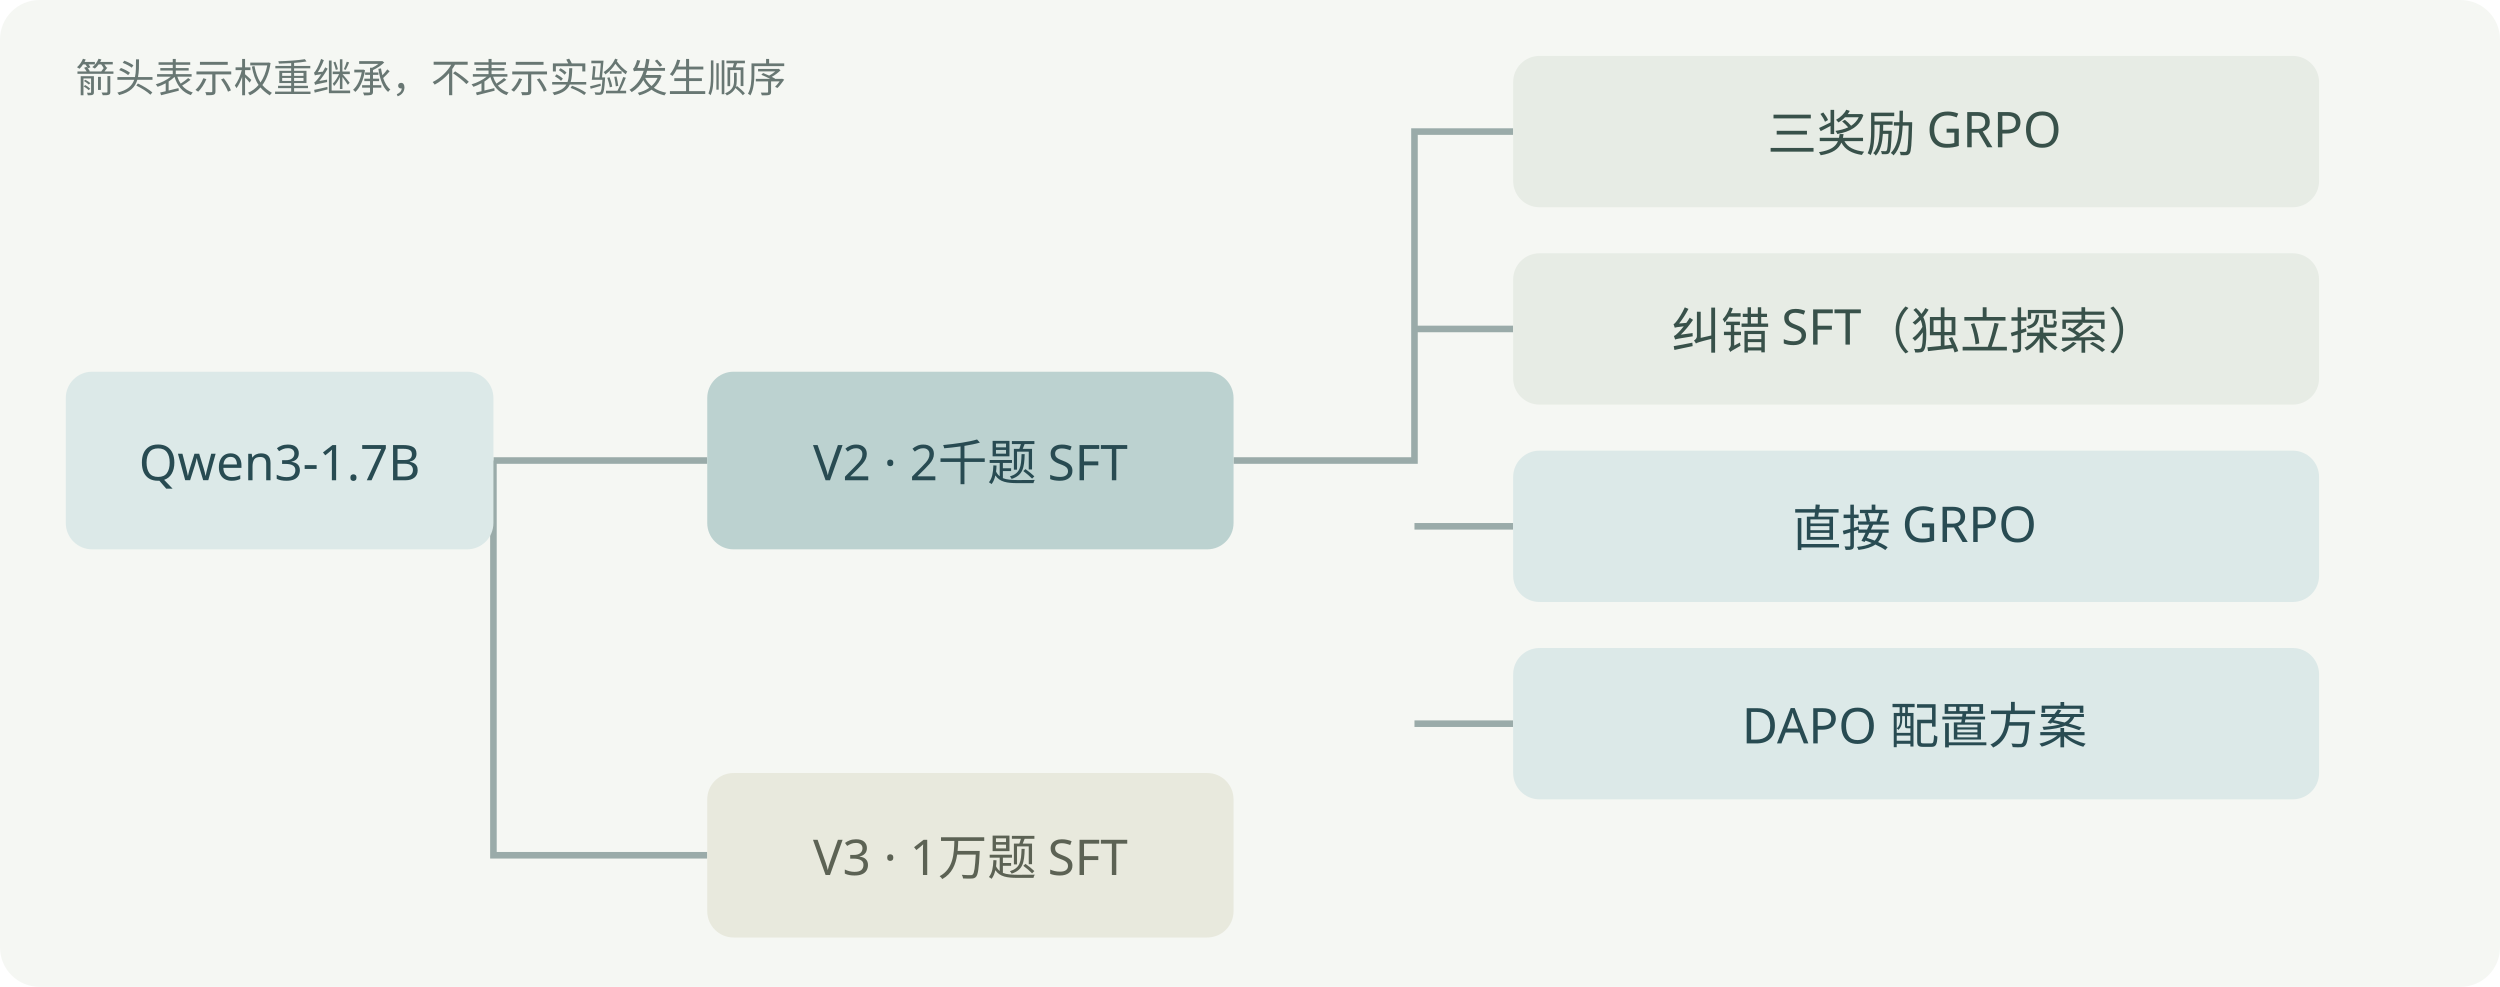
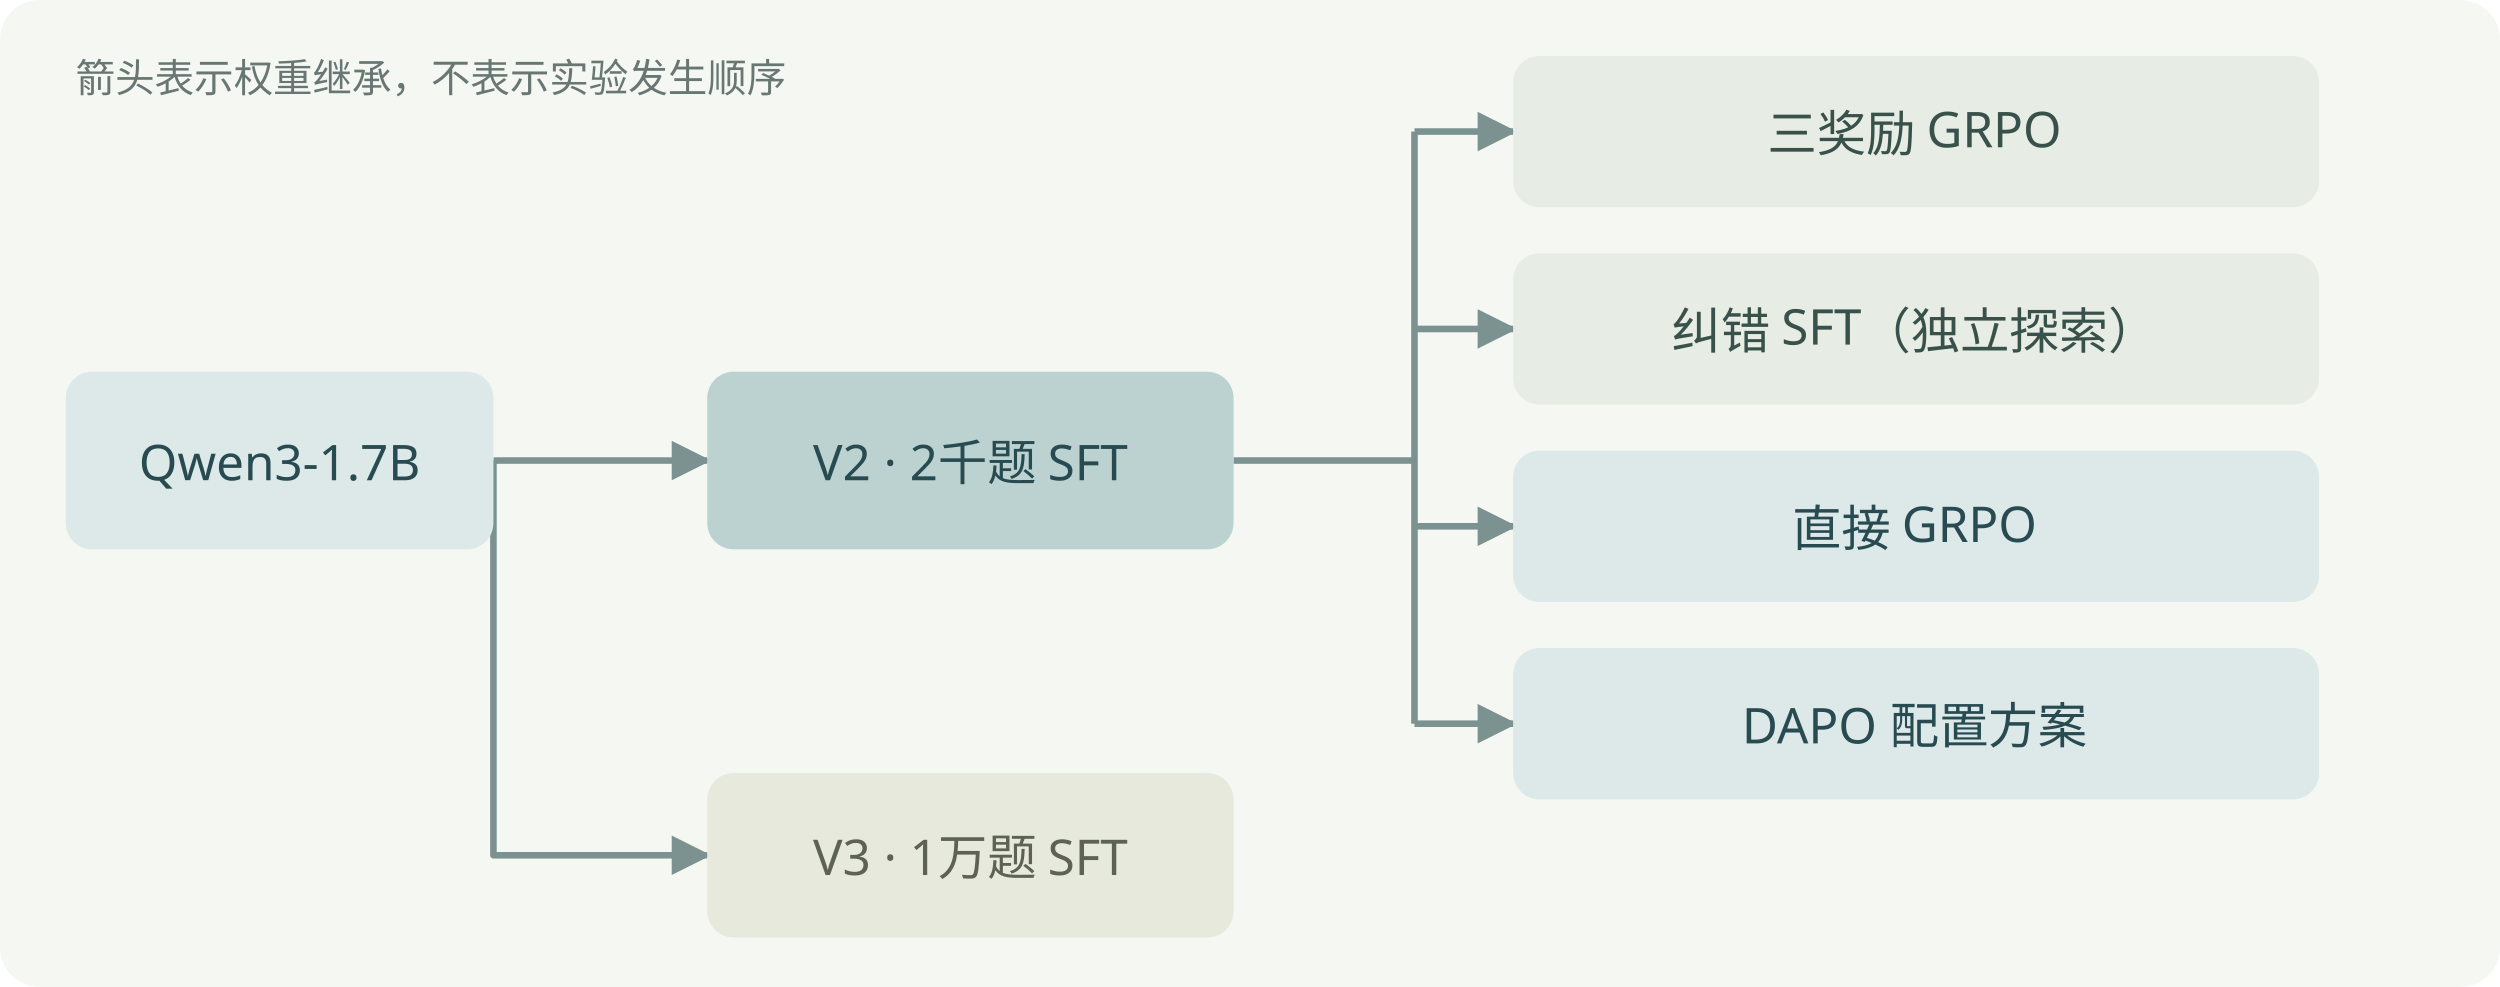
<svg xmlns="http://www.w3.org/2000/svg" width="760" height="300" viewBox="0 0 760 300" role="img" aria-label="Qwen3 基座分为 V2 两千题 SFT 与 V3 一万题 SFT；V2 的权重继续分出三奖励 GRPO、纠错 SFT、直接 GRPO 和 DAPO 四条路线">
  <rect width="760" height="300" rx="12" fill="#f5f7f3" />
-   <g stroke="#9aaba9" stroke-width="2" fill="none">
-     <path d="M150 140H215" />
-     <path d="M150 140V260H215" />
-     <path d="M375 140H430V40H460" />
-     <path d="M430 100H460" />
-     <path d="M430 160H460" />
-     <path d="M430 220H460" />
+   <defs>
+     <marker id="arrow" viewBox="0 0 10 10" refX="9" refY="5" markerWidth="6" markerHeight="6" orient="auto-start-reverse">
+       <path d="M0 0L10 5L0 10Z" fill="#7b9290" />
+     </marker>
+   </defs>
+   <g stroke="#7b9290" stroke-width="2" fill="none" stroke-linejoin="round">
+     <path d="M150 140H215" marker-end="url(#arrow)" />
+     <path d="M150 140V260H215" marker-end="url(#arrow)" />
+     <path d="M375 140H430M430 40V220" />
+     <path d="M430 40H460" marker-end="url(#arrow)" />
+     <path d="M430 100H460" marker-end="url(#arrow)" />
+     <path d="M430 160H460" marker-end="url(#arrow)" />
+     <path d="M430 220H460" marker-end="url(#arrow)" />
  </g>
  <g font-family="sans-serif" font-size="15" text-anchor="middle">
    <rect x="20" y="113" width="130" height="54" rx="8" fill="#dce9e8" />
    <text x="85" y="146" fill="#284b52">Qwen3-1.7B</text>
    <rect x="215" y="113" width="160" height="54" rx="8" fill="#bcd2d0" />
    <text x="295" y="146" fill="#284b52">V2 · 2千题 SFT</text>
    <rect x="215" y="235" width="160" height="50" rx="8" fill="#e8e9dd" />
    <text x="295" y="266" fill="#5c6254">V3 · 1万题 SFT</text>
    <rect x="460" y="17" width="245" height="46" rx="8" fill="#e7ece5" />
    <text x="582" y="46" fill="#38514a">三奖励 GRPO</text>
    <rect x="460" y="77" width="245" height="46" rx="8" fill="#e7ece5" />
    <text x="582" y="106" fill="#38514a">纠错 SFT（独立探索）</text>
    <rect x="460" y="137" width="245" height="46" rx="8" fill="#dce9e8" />
    <text x="582" y="166" fill="#284b52">直接 GRPO</text>
    <rect x="460" y="197" width="245" height="46" rx="8" fill="#dce9e8" />
    <text x="582" y="226" fill="#284b52">DAPO 配置方案</text>
  </g>
  <text x="23" y="28" font-family="sans-serif" font-size="12" fill="#687773">箭头表示权重继承，不表示实验发生顺序</text>
</svg>
